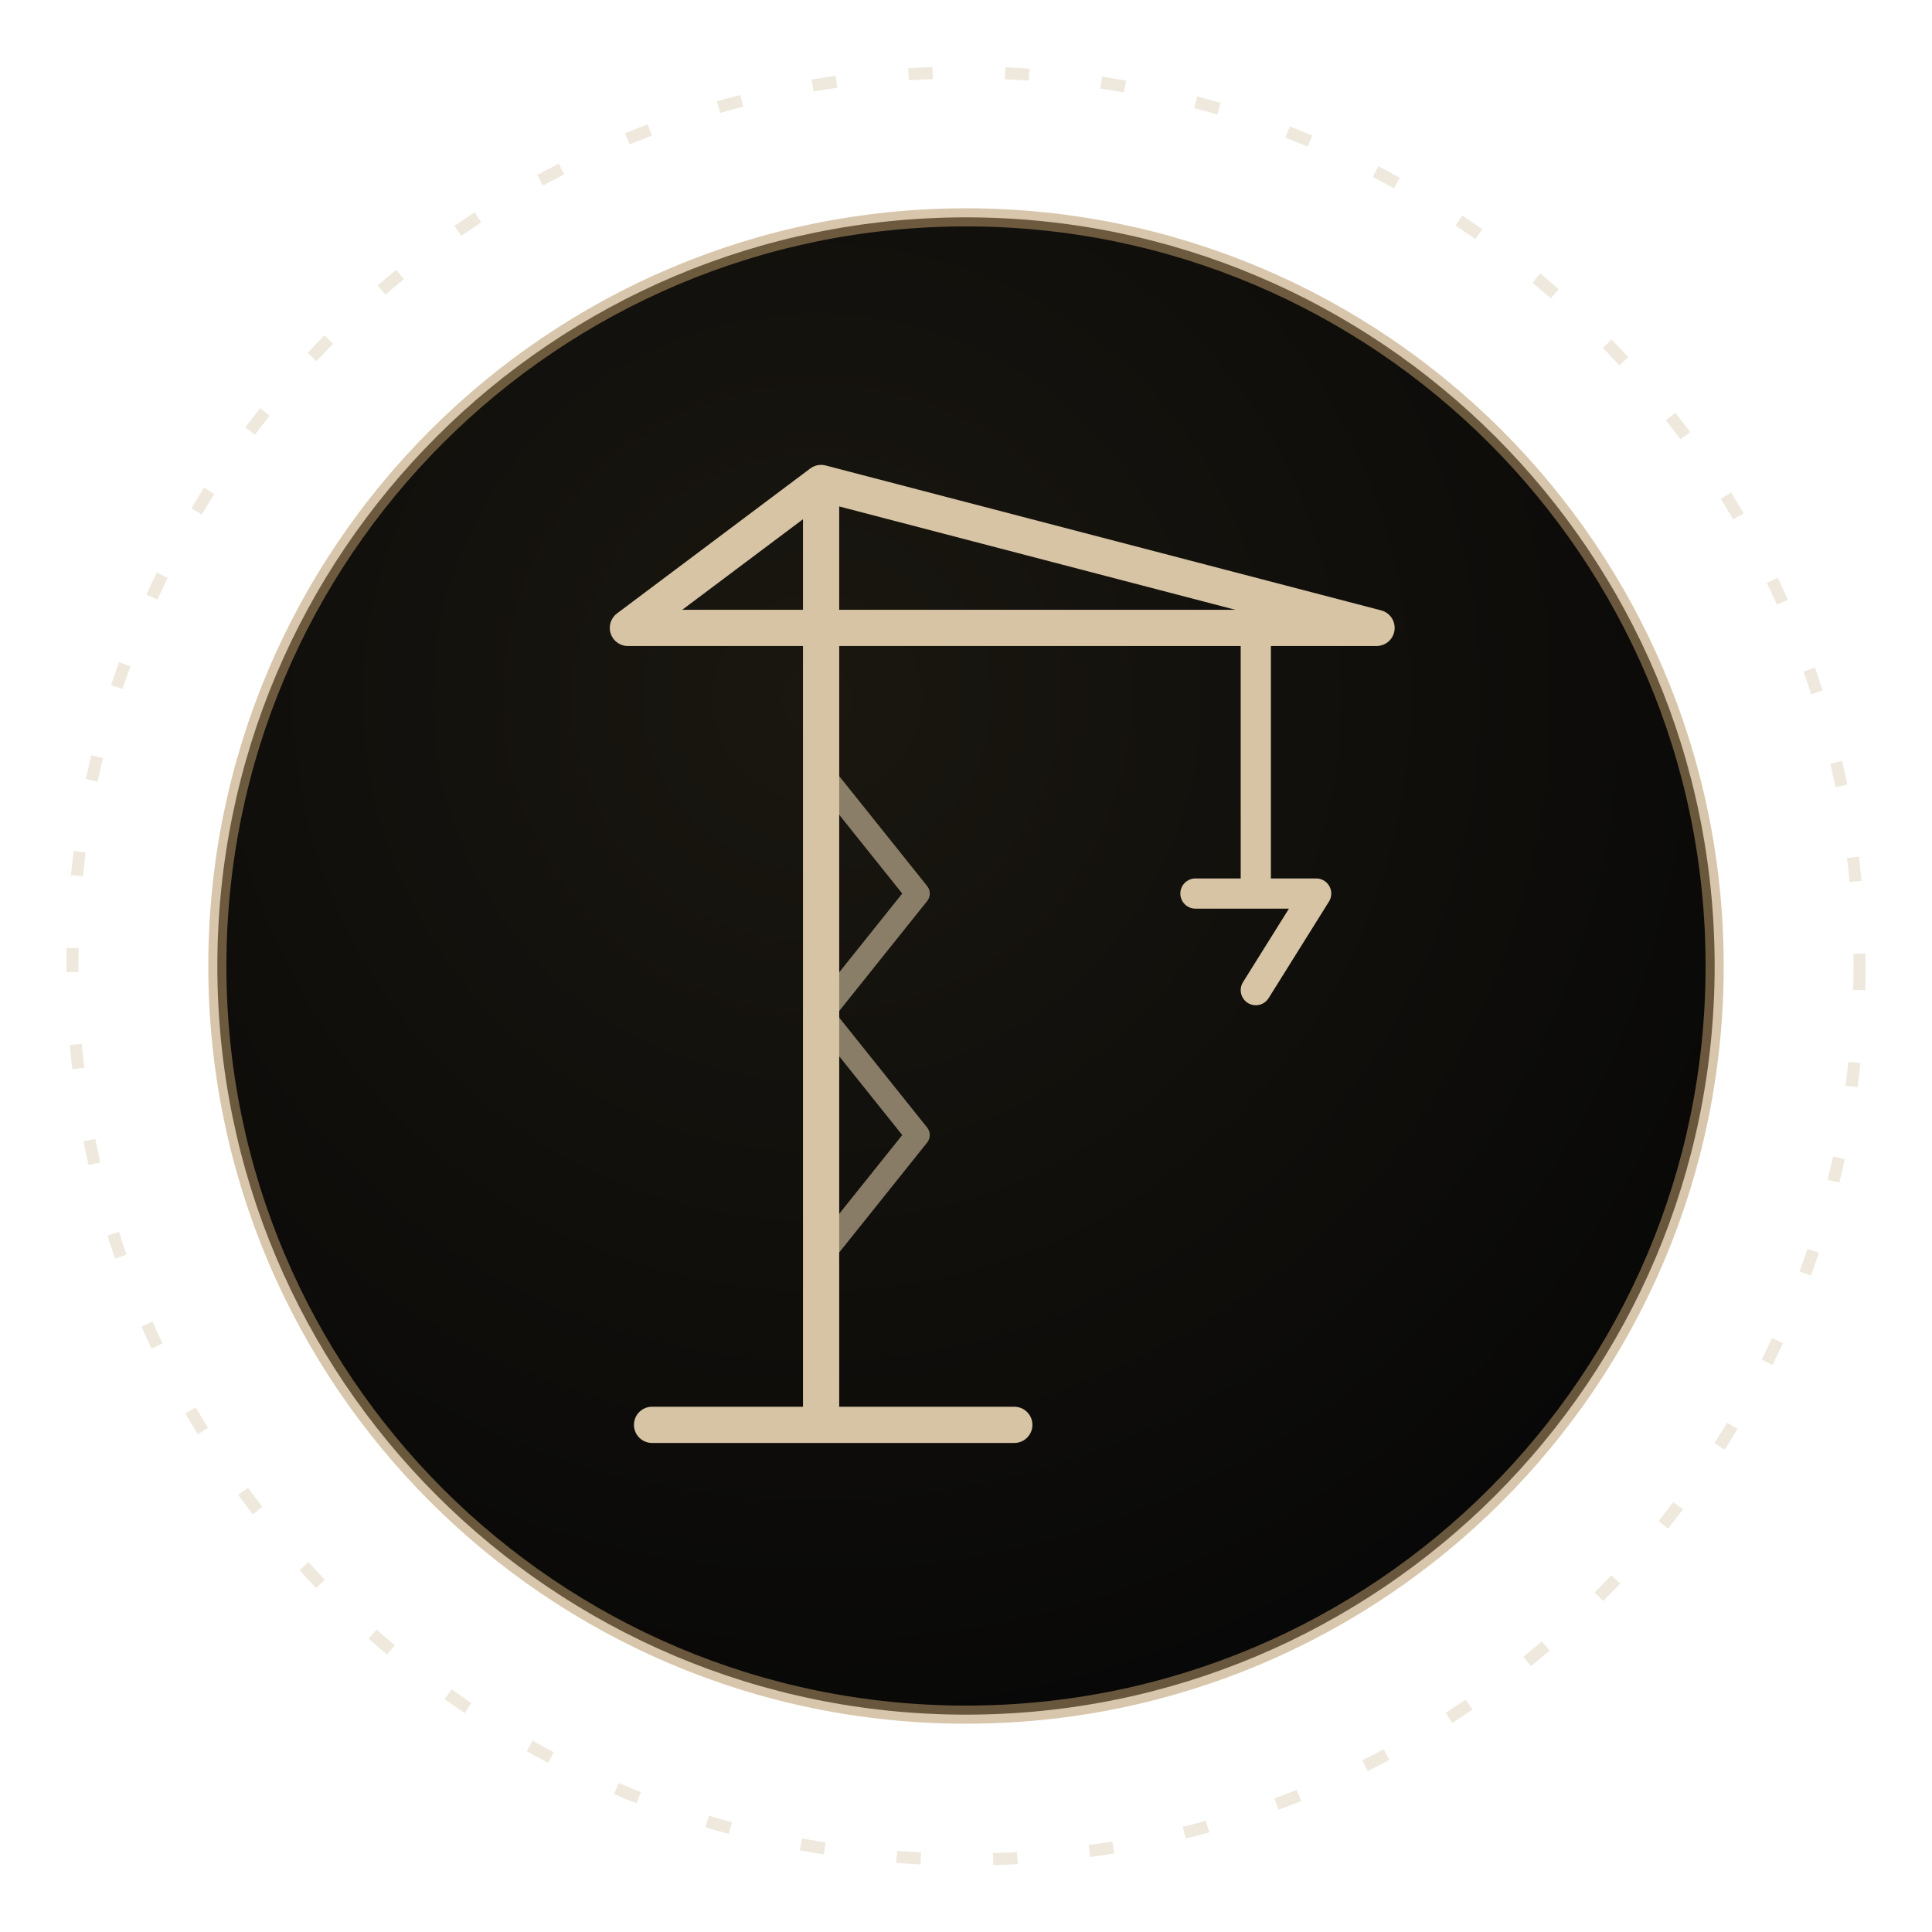
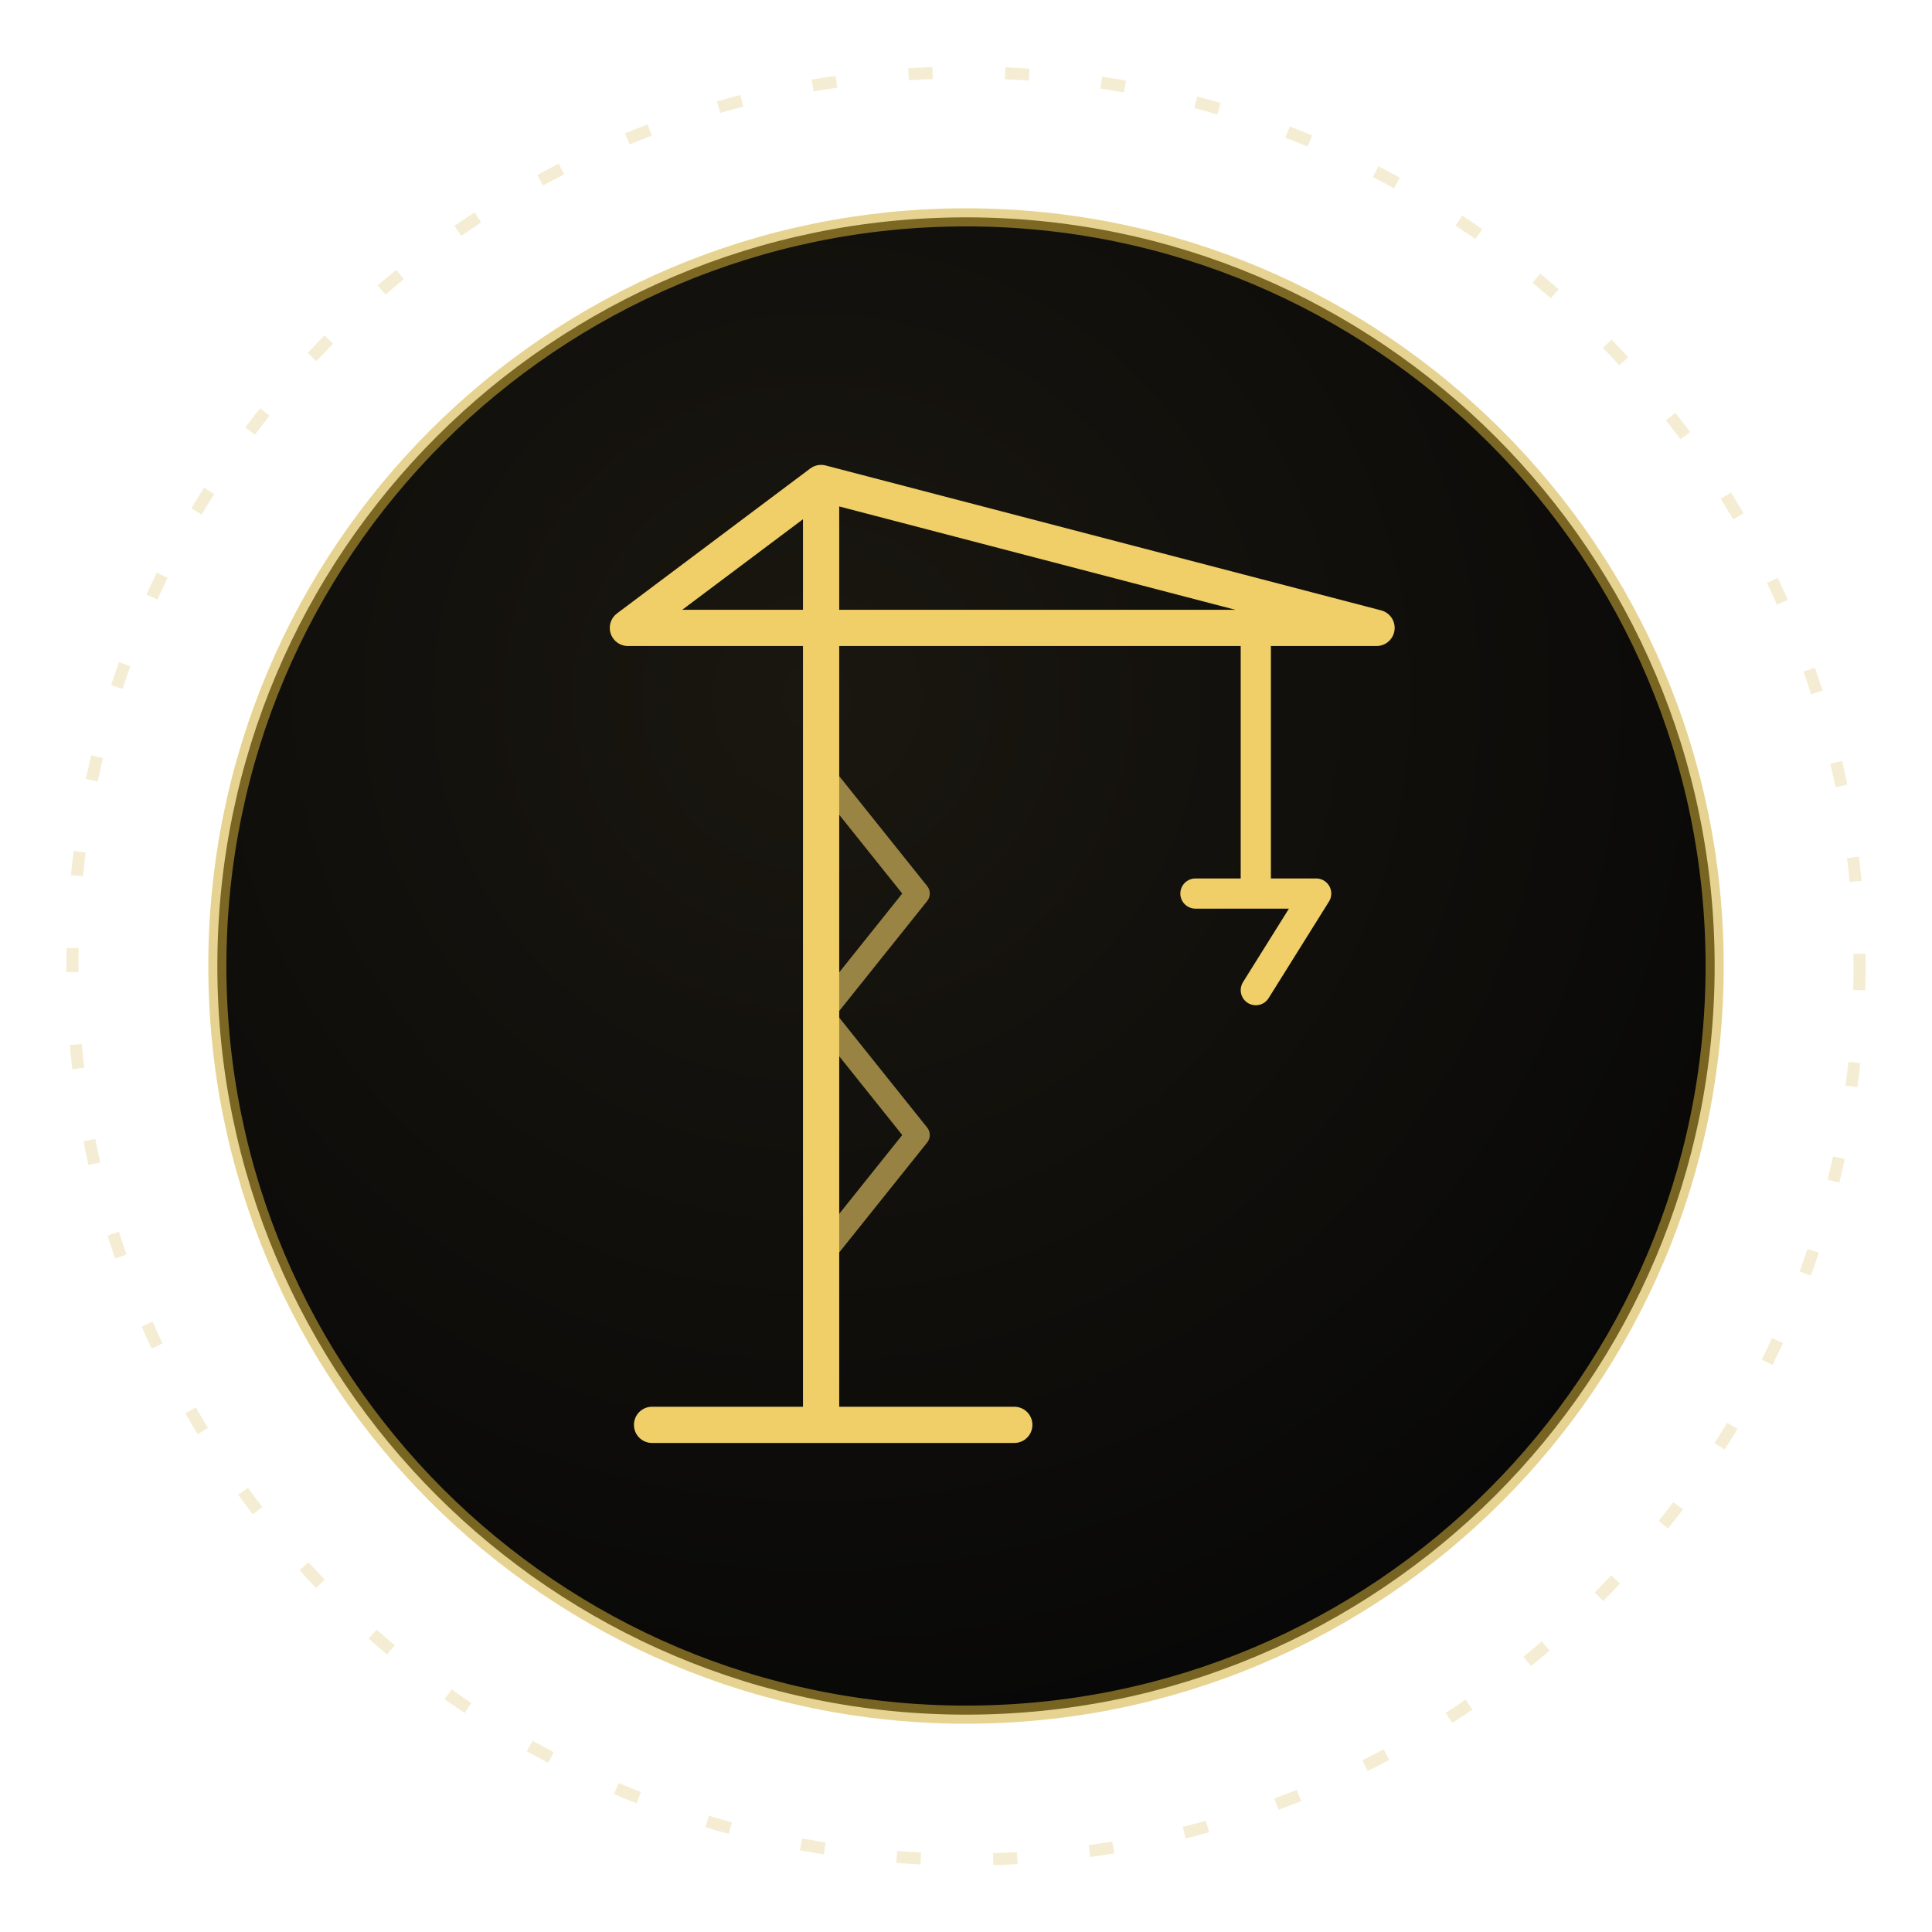
<svg xmlns="http://www.w3.org/2000/svg" viewBox="0 0 160 160" fill="none" aria-hidden="true">
  <defs>
    <radialGradient id="g" cx="40%" cy="32%" r="75%">
      <stop offset="0" stop-color="#1a1710" />
      <stop offset="1" stop-color="#070707" />
    </radialGradient>
  </defs>
-   <circle cx="80" cy="80" r="74" stroke="#b79768" stroke-opacity=".22" stroke-dasharray="2 6" />
-   <circle cx="80" cy="80" r="62" fill="url(#g)" stroke="#b79768" stroke-opacity=".55" stroke-width="1.5" />
-   <g stroke="#d7c4a4" stroke-width="3" stroke-linecap="round" stroke-linejoin="round">
+   <circle cx="80" cy="80" r="74" stroke="#d3af37" stroke-opacity=".22" stroke-dasharray="2 6" />
+   <circle cx="80" cy="80" r="62" fill="url(#g)" stroke="#d3af37" stroke-opacity=".55" stroke-width="1.5" />
+   <g stroke="#f0cf68" stroke-width="3" stroke-linecap="round" stroke-linejoin="round">
    <path d="M68 118V40M54 118h30M52 52h62M68 40 52 52M68 40l46 12" />
    <path d="M104 52v22m-5 0h10l-5 8" stroke-width="2.5" />
    <path d="m68 64 8 10-8 10 8 10-8 10" stroke-opacity=".6" stroke-width="2" />
  </g>
</svg>
